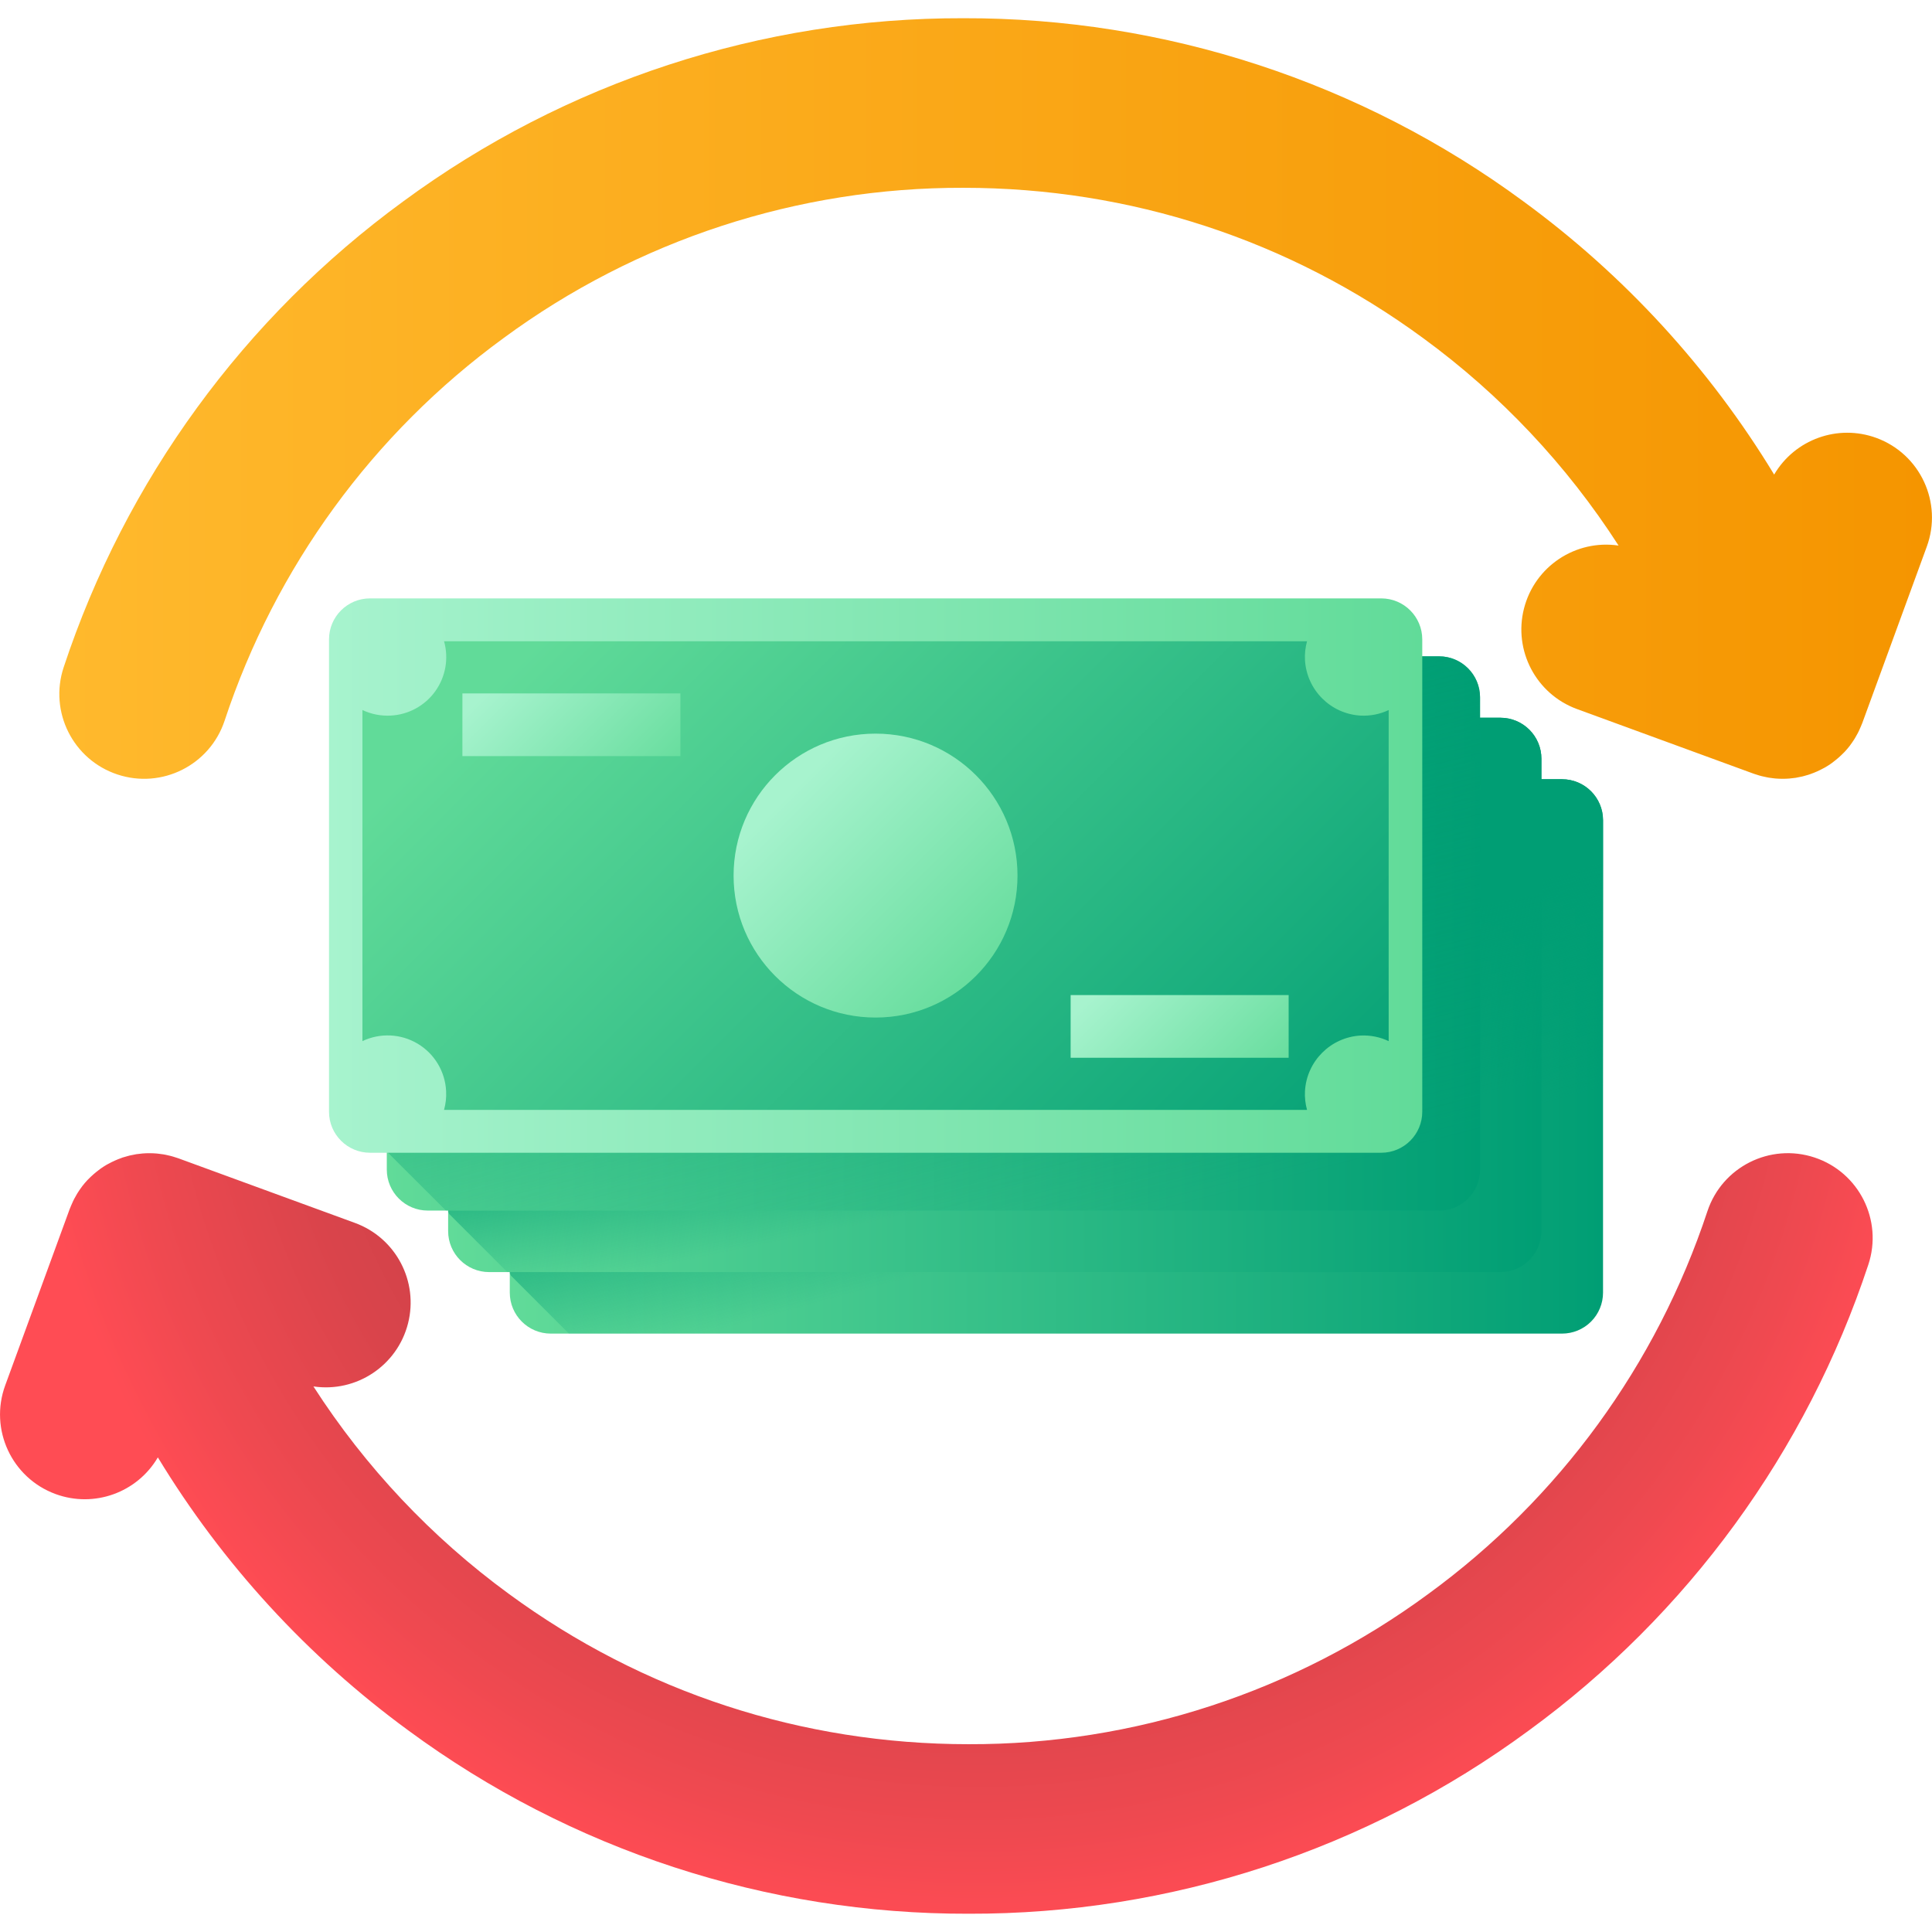
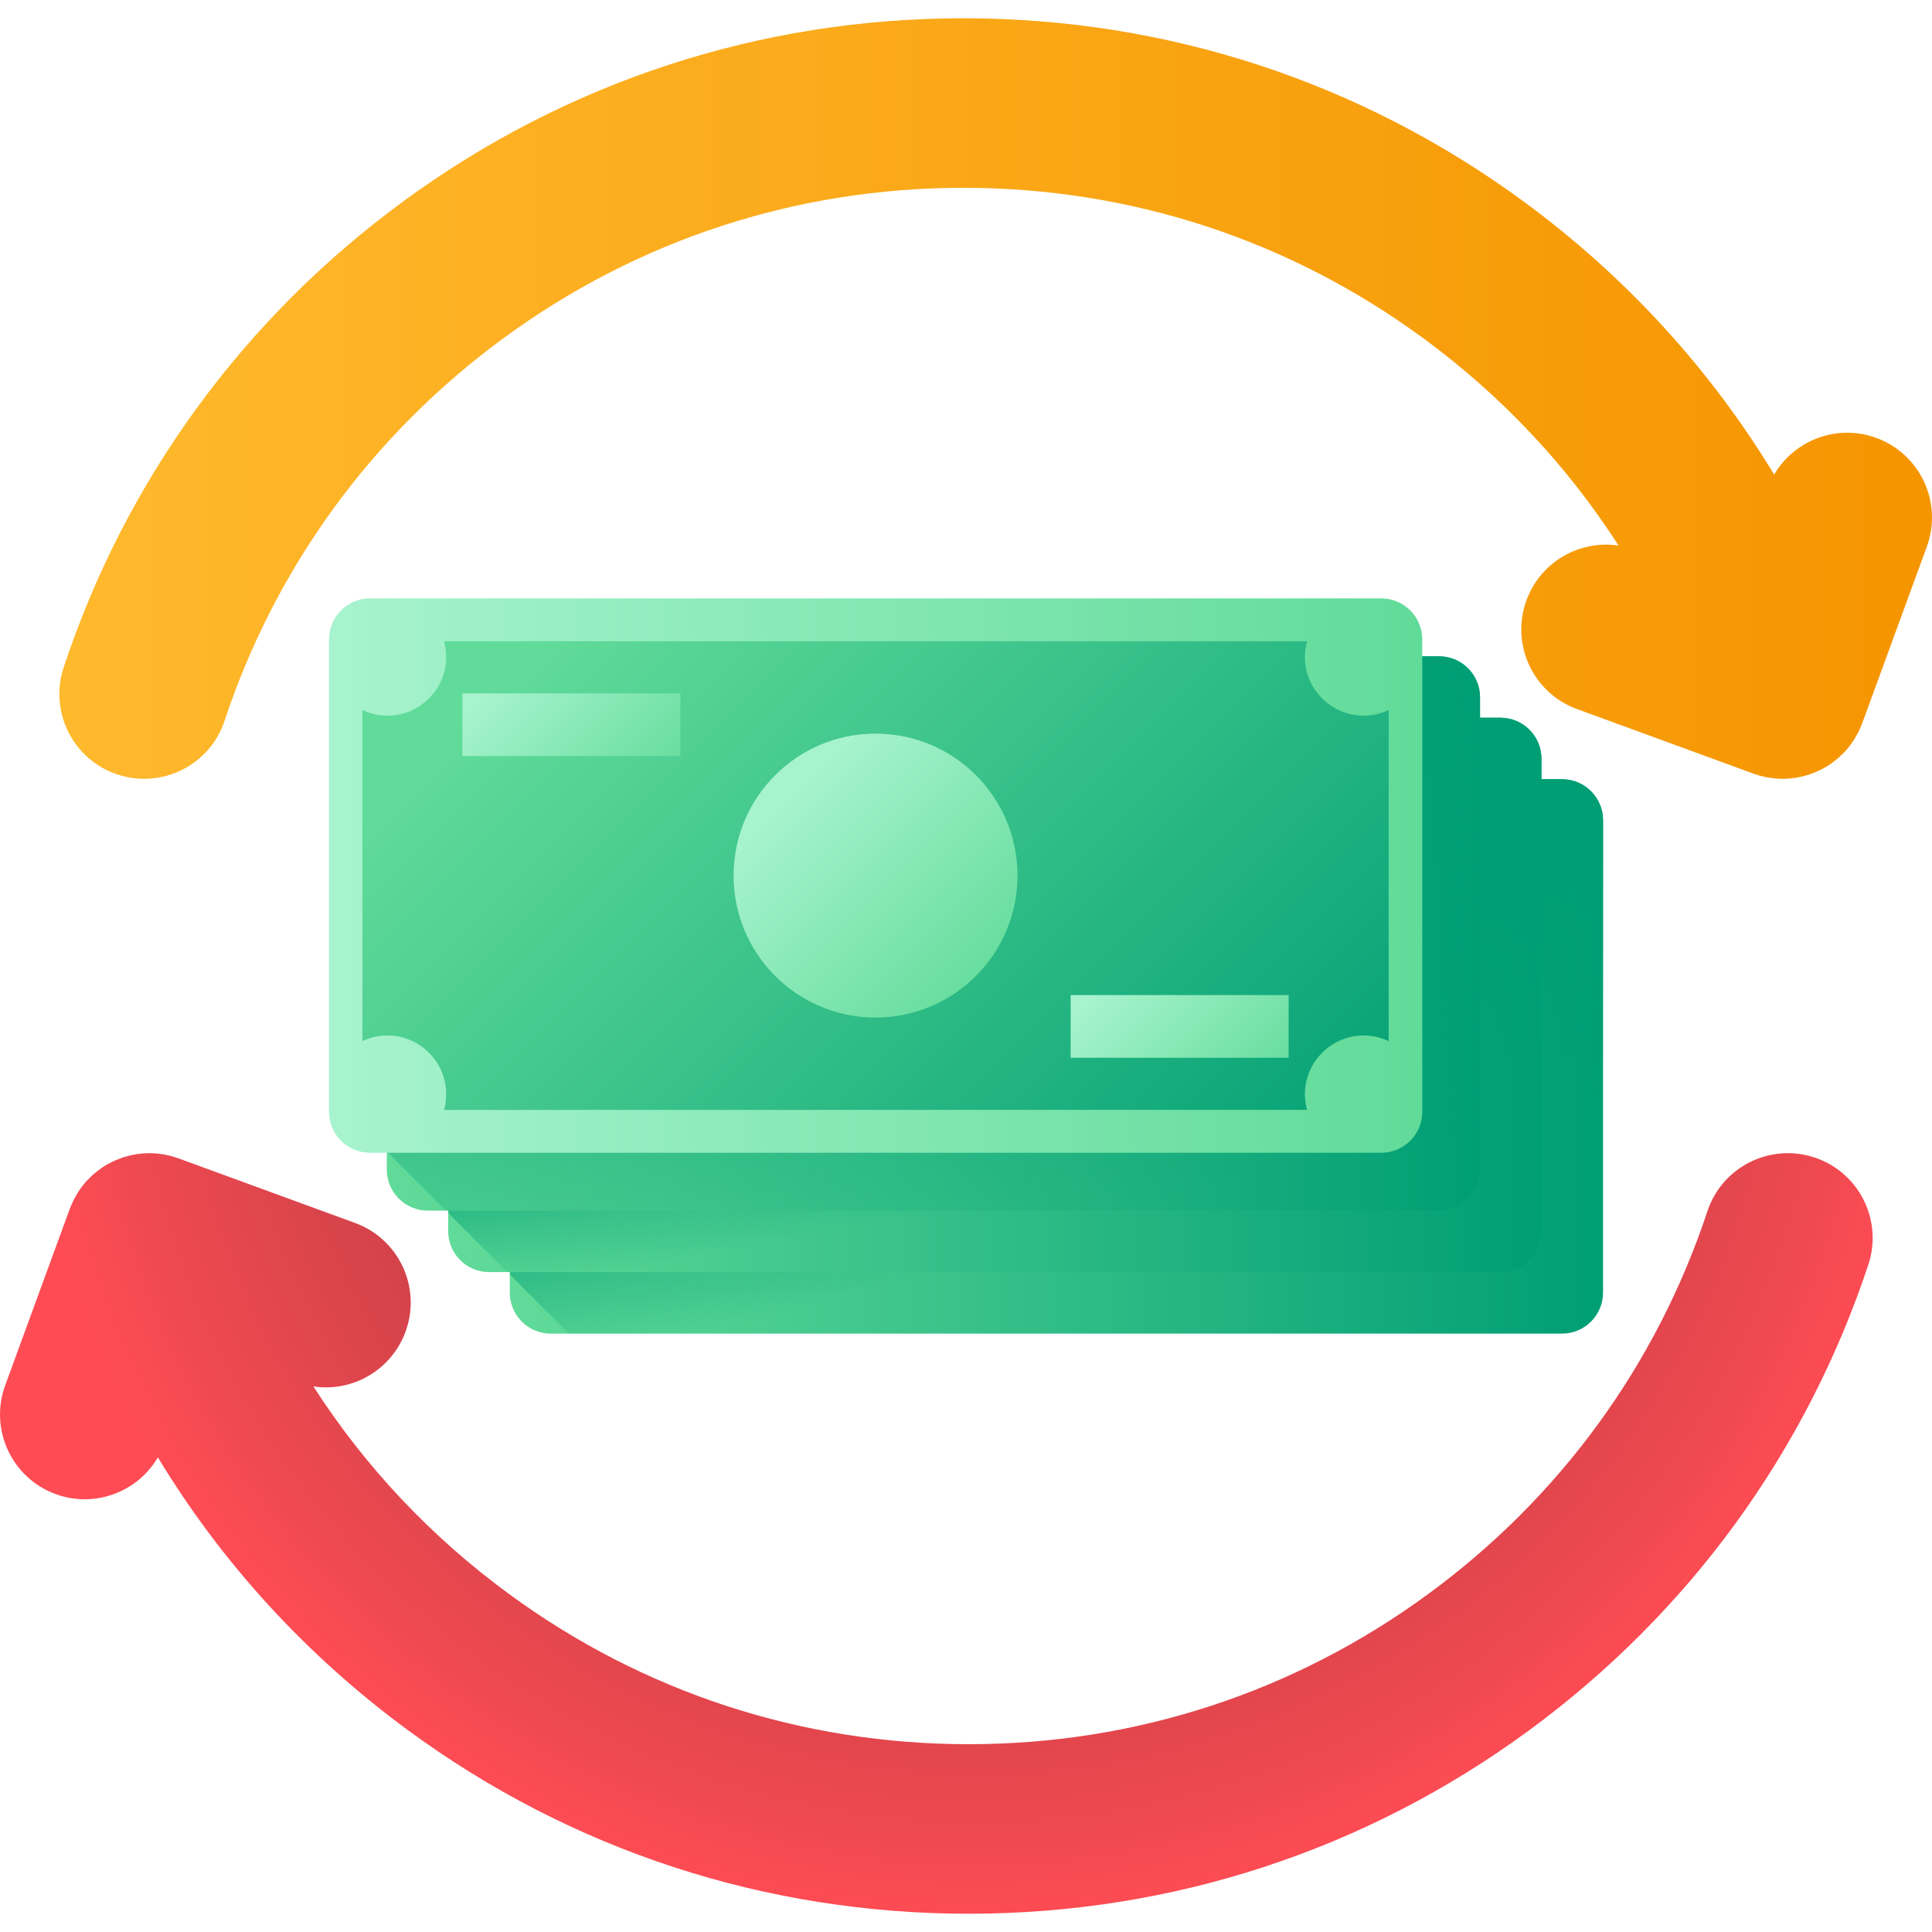
- <svg xmlns="http://www.w3.org/2000/svg" width="44" height="44" fill="none">
-   <path d="M35.575 30.372H12.543a.934.934 0 01-.933-.934V18.68c0-.515.418-.933.934-.933h23.03c.516 0 .934.418.934.933v10.758a.933.933 0 01-.934.934z" fill="url(#paint0_linear_1_163)" />
-   <path d="M11.635 29.05l1.322 1.322h22.617a.934.934 0 00.934-.934V18.68a.934.934 0 00-.934-.934h-23.03a.934.934 0 00-.934.934v10.316l.025.054z" fill="url(#paint1_linear_1_163)" />
-   <path d="M34.172 28.971H11.14a.934.934 0 01-.934-.933V17.28c0-.516.418-.934.934-.934h23.03c.516 0 .934.418.934.934v10.758a.934.934 0 01-.933.933z" fill="url(#paint2_linear_1_163)" />
-   <path d="M10.232 27.65l1.322 1.321h22.617a.934.934 0 00.934-.933V17.28a.934.934 0 00-.933-.934H11.14a.934.934 0 00-.934.934v10.315l.025.055z" fill="url(#paint3_linear_1_163)" />
-   <path d="M32.774 27.57H9.743a.934.934 0 01-.934-.933V15.88c0-.515.418-.933.934-.933h23.03c.516 0 .934.418.934.933v10.758a.934.934 0 01-.933.934z" fill="url(#paint4_linear_1_163)" />
-   <path d="M8.834 26.25l1.322 1.32h22.618a.934.934 0 00.933-.933V15.88a.934.934 0 00-.933-.933H9.743a.934.934 0 00-.934.933v10.316l.025.054z" fill="url(#paint5_linear_1_163)" />
-   <path d="M31.457 26.253H8.427a.934.934 0 01-.934-.933V14.562c0-.516.418-.934.933-.934h23.031c.516 0 .934.418.934.934V25.32a.934.934 0 01-.934.933z" fill="url(#paint6_linear_1_163)" />
-   <path d="M30.983 16.297a1.345 1.345 0 01-1.263-1.264 1.35 1.35 0 01.047-.429H10.113a1.333 1.333 0 01-1.216 1.693 1.333 1.333 0 01-.643-.127v7.541a1.333 1.333 0 011.906 1.138c.008.149-.01.293-.047.428h19.654a1.333 1.333 0 01-.047-.428 1.345 1.345 0 011.262-1.265c.231-.012.45.035.644.127v-7.54a1.332 1.332 0 01-.643.126z" fill="url(#paint7_linear_1_163)" />
-   <path d="M19.94 23.174a3.233 3.233 0 100-6.466 3.233 3.233 0 000 6.466z" fill="url(#paint8_linear_1_163)" />
-   <path d="M15.496 15.792h-4.965v1.428h4.965v-1.428z" fill="url(#paint9_linear_1_163)" />
-   <path d="M29.348 22.662h-4.965v1.428h4.965v-1.428z" fill="url(#paint10_linear_1_163)" />
-   <path d="M42.732 9.973a1.93 1.93 0 00-2.327.835 21.573 21.573 0 00-5.708-6.22A21.42 21.42 0 0021.94.415 21.42 21.42 0 009.183 4.587a21.491 21.491 0 00-7.733 10.61 1.93 1.93 0 003.665 1.217A17.65 17.65 0 0111.468 7.7 17.583 17.583 0 0121.94 4.277c3.799 0 7.42 1.184 10.472 3.424a17.744 17.744 0 014.45 4.724 1.931 1.931 0 00-.948 3.723l4.02 1.471.03.01.101.032.055.015c.035.009.07.016.105.023l.054.011c.037.006.075.01.113.015l.046.005a1.956 1.956 0 00.309.001c.012 0 .023-.003.035-.004.039-.003.077-.007.114-.013l.044-.009.105-.021.048-.013.098-.028.014-.005.029-.01a1.941 1.941 0 00.297-.133l.038-.02c.047-.027.092-.057.137-.088l.05-.038a2.066 2.066 0 00.229-.201c.008-.01.018-.017.026-.026.04-.043.078-.088.114-.134l.007-.01c.032-.043.062-.086.091-.131l.023-.037c.022-.037.043-.074.063-.112l.024-.048c.017-.036.034-.073.049-.11l.021-.052.008-.018 1.47-4.02a1.931 1.931 0 00-1.149-2.477z" fill="url(#paint11_linear_1_163)" />
-   <path d="M1.268 34.027a1.93 1.93 0 002.327-.836 21.573 21.573 0 005.708 6.221 21.42 21.42 0 0012.757 4.172 21.41 21.41 0 0012.756-4.172 21.491 21.491 0 007.734-10.61 1.93 1.93 0 10-3.665-1.216 17.65 17.65 0 01-6.353 8.713 17.583 17.583 0 01-10.472 3.424c-3.799 0-7.42-1.184-10.472-3.424a17.745 17.745 0 01-4.45-4.724 1.931 1.931 0 00.948-3.723l-4.02-1.471-.03-.01a1.919 1.919 0 00-.101-.032l-.055-.015a2.062 2.062 0 00-.105-.024l-.054-.01a2.012 2.012 0 00-.113-.015l-.046-.005a1.954 1.954 0 00-.309-.001c-.012 0-.023.003-.035.004a1.88 1.88 0 00-.114.013l-.044.009-.105.021-.048.013a2.012 2.012 0 00-.098.028l-.015.004-.028.011a2.022 2.022 0 00-.297.133l-.038.02a1.918 1.918 0 00-.137.088l-.05.038a1.998 1.998 0 00-.229.201c-.008.01-.018.017-.026.026a1.93 1.93 0 00-.114.134l-.007.01a1.939 1.939 0 00-.091.131l-.023.037a1.957 1.957 0 00-.063.112l-.024.048a1.97 1.97 0 00-.049.11l-.021.052-.008.018-1.47 4.02a1.93 1.93 0 001.149 2.477z" fill="url(#paint12_radial_1_163)" />
+ <svg xmlns="http://www.w3.org/2000/svg" width="44" height="44" viewBox="0 0 44 44" fill="none">
+   <path d="M35.575 30.372H12.543C12.028 30.372 11.61 29.954 11.61 29.438V18.68C11.61 18.165 12.028 17.747 12.543 17.747H35.575C36.09 17.747 36.508 18.165 36.508 18.68V29.438C36.508 29.954 36.09 30.372 35.575 30.372Z" fill="url(#paint0_linear_1_163)" />
+   <path d="M11.635 29.05L12.957 30.372H35.575C36.09 30.372 36.508 29.954 36.508 29.438V18.68C36.508 18.165 36.09 17.746 35.575 17.746H12.543C12.028 17.746 11.61 18.164 11.61 18.68V28.996L11.635 29.05Z" fill="url(#paint1_linear_1_163)" />
+   <path d="M34.172 28.971H11.141C10.625 28.971 10.207 28.553 10.207 28.038V17.28C10.207 16.764 10.625 16.346 11.141 16.346H34.172C34.687 16.346 35.105 16.764 35.105 17.28V28.038C35.105 28.553 34.687 28.971 34.172 28.971Z" fill="url(#paint2_linear_1_163)" />
+   <path d="M10.232 27.65L11.554 28.971H34.172C34.687 28.971 35.105 28.553 35.105 28.038V17.28C35.105 16.764 34.687 16.346 34.172 16.346H11.141C10.625 16.346 10.207 16.764 10.207 17.28V27.595L10.232 27.65Z" fill="url(#paint3_linear_1_163)" />
+   <path d="M32.774 27.571H9.743C9.227 27.571 8.809 27.153 8.809 26.637V15.879C8.809 15.364 9.227 14.946 9.743 14.946H32.774C33.289 14.946 33.707 15.364 33.707 15.879V26.637C33.707 27.153 33.289 27.571 32.774 27.571Z" fill="url(#paint4_linear_1_163)" />
+   <path d="M8.834 26.249L10.156 27.571H32.774C33.289 27.571 33.707 27.153 33.707 26.637V15.879C33.707 15.364 33.289 14.946 32.774 14.946H9.743C9.227 14.946 8.809 15.364 8.809 15.879V26.195L8.834 26.249Z" fill="url(#paint5_linear_1_163)" />
+   <path d="M31.457 26.253H8.426C7.911 26.253 7.493 25.835 7.493 25.32V14.562C7.493 14.046 7.911 13.628 8.426 13.628H31.457C31.973 13.628 32.391 14.046 32.391 14.562V25.32C32.391 25.835 31.973 26.253 31.457 26.253Z" fill="url(#paint6_linear_1_163)" />
+   <path d="M30.983 16.297C30.307 16.262 29.755 15.709 29.72 15.033C29.712 14.884 29.73 14.74 29.767 14.604H10.113C10.15 14.74 10.168 14.884 10.16 15.033C10.125 15.709 9.573 16.262 8.897 16.297C8.666 16.309 8.447 16.262 8.254 16.17V23.711C8.448 23.619 8.667 23.572 8.898 23.584C9.573 23.619 10.125 24.173 10.16 24.849C10.168 24.998 10.15 25.142 10.113 25.277H29.767C29.73 25.142 29.712 24.998 29.72 24.849C29.755 24.173 30.307 23.619 30.982 23.584C31.213 23.572 31.433 23.619 31.626 23.711V16.17C31.433 16.262 31.214 16.309 30.983 16.297Z" fill="url(#paint7_linear_1_163)" />
+   <path d="M19.94 23.174C21.726 23.174 23.173 21.726 23.173 19.941C23.173 18.155 21.726 16.708 19.94 16.708C18.154 16.708 16.707 18.155 16.707 19.941C16.707 21.726 18.154 23.174 19.94 23.174Z" fill="url(#paint8_linear_1_163)" />
+   <path d="M15.496 15.792H10.531V17.22H15.496V15.792Z" fill="url(#paint9_linear_1_163)" />
+   <path d="M29.348 22.662H24.383V24.09H29.348V22.662Z" fill="url(#paint10_linear_1_163)" />
+   <path d="M42.732 9.973C41.842 9.647 40.868 10.019 40.405 10.808C38.945 8.399 37.018 6.291 34.697 4.587C30.977 1.858 26.566 0.416 21.94 0.416C17.314 0.416 12.903 1.858 9.183 4.587C5.54 7.26 2.866 10.93 1.45 15.198C1.115 16.21 1.663 17.303 2.675 17.638C3.687 17.974 4.78 17.426 5.115 16.414C6.278 12.91 8.475 9.897 11.468 7.701C14.52 5.461 18.142 4.277 21.94 4.277C25.739 4.277 29.36 5.461 32.412 7.701C34.195 9.009 35.695 10.607 36.862 12.425C35.974 12.291 35.085 12.795 34.764 13.671C34.398 14.673 34.912 15.782 35.914 16.148L39.934 17.619C39.944 17.623 39.953 17.625 39.963 17.628C39.997 17.64 40.031 17.651 40.065 17.661C40.084 17.666 40.102 17.671 40.12 17.676C40.155 17.685 40.19 17.692 40.225 17.699C40.243 17.703 40.261 17.707 40.279 17.71C40.316 17.716 40.354 17.721 40.392 17.725C40.407 17.727 40.423 17.729 40.438 17.73C40.491 17.735 40.544 17.737 40.597 17.737C40.597 17.737 40.597 17.737 40.597 17.737H40.597C40.647 17.737 40.697 17.735 40.747 17.731C40.759 17.73 40.77 17.728 40.782 17.727C40.821 17.724 40.859 17.72 40.896 17.714C40.911 17.711 40.925 17.708 40.94 17.705C40.975 17.699 41.01 17.692 41.045 17.684C41.061 17.68 41.077 17.675 41.093 17.671C41.126 17.662 41.159 17.653 41.191 17.643C41.196 17.641 41.201 17.64 41.206 17.639C41.215 17.635 41.224 17.631 41.233 17.628C41.276 17.613 41.318 17.597 41.359 17.579C41.377 17.571 41.395 17.564 41.412 17.555C41.453 17.537 41.492 17.516 41.531 17.495C41.544 17.488 41.557 17.482 41.569 17.475C41.616 17.448 41.661 17.418 41.706 17.387C41.723 17.374 41.74 17.361 41.757 17.349C41.786 17.326 41.816 17.303 41.844 17.279C41.86 17.266 41.875 17.253 41.891 17.239C41.923 17.21 41.955 17.179 41.985 17.148C41.993 17.139 42.003 17.131 42.011 17.122C42.051 17.079 42.089 17.034 42.125 16.988C42.127 16.984 42.129 16.981 42.132 16.978C42.164 16.936 42.194 16.892 42.223 16.847C42.231 16.834 42.238 16.822 42.245 16.81C42.268 16.773 42.289 16.736 42.309 16.698C42.317 16.682 42.325 16.666 42.333 16.65C42.35 16.614 42.367 16.577 42.382 16.54C42.389 16.522 42.397 16.505 42.403 16.488C42.406 16.482 42.408 16.476 42.411 16.47L43.882 12.45C44.248 11.448 43.733 10.339 42.732 9.973Z" fill="url(#paint11_linear_1_163)" />
+   <path d="M1.268 34.027C2.158 34.353 3.132 33.981 3.595 33.191C5.055 35.601 6.982 37.709 9.303 39.413C13.023 42.142 17.434 43.584 22.06 43.584C26.686 43.584 31.097 42.142 34.816 39.413C38.459 36.739 41.133 33.07 42.55 28.802C42.886 27.79 42.337 26.697 41.325 26.361C40.313 26.026 39.22 26.574 38.885 27.586C37.722 31.09 35.525 34.103 32.532 36.299C29.48 38.539 25.858 39.723 22.06 39.723C18.261 39.723 14.64 38.539 11.588 36.299C9.805 34.991 8.305 33.393 7.138 31.575C8.026 31.709 8.915 31.205 9.236 30.328C9.602 29.327 9.088 28.218 8.086 27.852L4.066 26.381C4.056 26.377 4.047 26.375 4.037 26.372C4.003 26.36 3.969 26.349 3.935 26.339C3.916 26.334 3.898 26.329 3.88 26.324C3.845 26.315 3.81 26.308 3.775 26.3C3.757 26.297 3.739 26.293 3.721 26.29C3.684 26.284 3.646 26.279 3.608 26.275C3.593 26.273 3.577 26.271 3.562 26.27C3.509 26.265 3.456 26.263 3.403 26.263C3.403 26.263 3.403 26.263 3.403 26.263H3.403C3.353 26.263 3.303 26.265 3.253 26.269C3.241 26.27 3.23 26.272 3.218 26.273C3.179 26.276 3.141 26.28 3.104 26.286C3.089 26.289 3.075 26.292 3.06 26.295C3.025 26.301 2.99 26.308 2.955 26.316C2.939 26.32 2.923 26.325 2.907 26.329C2.874 26.338 2.841 26.347 2.809 26.357C2.804 26.359 2.799 26.36 2.794 26.361C2.785 26.365 2.776 26.369 2.766 26.372C2.724 26.387 2.682 26.403 2.64 26.421C2.623 26.429 2.605 26.436 2.588 26.444C2.547 26.463 2.508 26.484 2.469 26.505C2.456 26.512 2.443 26.518 2.431 26.525C2.384 26.552 2.339 26.582 2.294 26.613C2.277 26.625 2.26 26.639 2.243 26.651C2.213 26.674 2.184 26.697 2.156 26.721C2.14 26.734 2.125 26.747 2.109 26.761C2.077 26.79 2.045 26.821 2.015 26.852C2.007 26.861 1.997 26.869 1.989 26.878C1.949 26.921 1.911 26.966 1.875 27.012C1.873 27.016 1.871 27.019 1.868 27.022C1.836 27.064 1.806 27.108 1.777 27.153C1.769 27.166 1.762 27.178 1.754 27.19C1.732 27.227 1.711 27.264 1.691 27.302C1.683 27.318 1.675 27.334 1.667 27.35C1.65 27.386 1.633 27.423 1.618 27.46C1.611 27.478 1.603 27.495 1.597 27.512C1.594 27.518 1.592 27.524 1.589 27.53L0.118 31.551C-0.248 32.552 0.266 33.661 1.268 34.027Z" fill="url(#paint12_radial_1_163)" />
  <defs>
    <linearGradient id="paint0_linear_1_163" x1="11.61" y1="24.059" x2="36.507" y2="24.059" gradientUnits="userSpaceOnUse">
      <stop stop-color="#61DB99" />
      <stop offset="1" stop-color="#009E74" />
    </linearGradient>
    <linearGradient id="paint1_linear_1_163" x1="25.184" y1="27.865" x2="23.878" y2="23.118" gradientUnits="userSpaceOnUse">
      <stop stop-color="#009E74" stop-opacity="0" />
      <stop offset="1" stop-color="#009E74" />
    </linearGradient>
    <linearGradient id="paint2_linear_1_163" x1="10.207" y1="22.659" x2="35.105" y2="22.659" gradientUnits="userSpaceOnUse">
      <stop stop-color="#61DB99" />
      <stop offset="1" stop-color="#009E74" />
    </linearGradient>
    <linearGradient id="paint3_linear_1_163" x1="23.626" y1="27.038" x2="22.765" y2="22.914" gradientUnits="userSpaceOnUse">
      <stop stop-color="#009E74" stop-opacity="0" />
      <stop offset="1" stop-color="#009E74" />
    </linearGradient>
    <linearGradient id="paint4_linear_1_163" x1="8.809" y1="21.259" x2="33.707" y2="21.259" gradientUnits="userSpaceOnUse">
      <stop stop-color="#61DB99" />
      <stop offset="1" stop-color="#009E74" />
    </linearGradient>
    <linearGradient id="paint5_linear_1_163" x1="23.131" y1="28.398" x2="19.127" y2="12.543" gradientUnits="userSpaceOnUse">
      <stop stop-color="#009E74" stop-opacity="0" />
      <stop offset="1" stop-color="#009E74" />
    </linearGradient>
    <linearGradient id="paint6_linear_1_163" x1="7.492" y1="19.941" x2="32.39" y2="19.941" gradientUnits="userSpaceOnUse">
      <stop stop-color="#A7F3CE" />
      <stop offset="1" stop-color="#61DB99" />
    </linearGradient>
    <linearGradient id="paint7_linear_1_163" x1="13.436" y1="13.438" x2="29.279" y2="29.281" gradientUnits="userSpaceOnUse">
      <stop stop-color="#61DB99" />
      <stop offset="1" stop-color="#009E74" />
    </linearGradient>
    <linearGradient id="paint8_linear_1_163" x1="18.016" y1="18.017" x2="22.703" y2="22.704" gradientUnits="userSpaceOnUse">
      <stop stop-color="#A7F3CE" />
      <stop offset="1" stop-color="#61DB99" />
    </linearGradient>
    <linearGradient id="paint9_linear_1_163" x1="11.669" y1="15.162" x2="14.945" y2="18.438" gradientUnits="userSpaceOnUse">
      <stop stop-color="#A7F3CE" />
      <stop offset="1" stop-color="#61DB99" />
    </linearGradient>
    <linearGradient id="paint10_linear_1_163" x1="25.52" y1="22.031" x2="28.796" y2="25.308" gradientUnits="userSpaceOnUse">
      <stop stop-color="#A7F3CE" />
      <stop offset="1" stop-color="#61DB99" />
    </linearGradient>
    <linearGradient id="paint11_linear_1_163" x1="1.352" y1="9.077" x2="43.999" y2="9.077" gradientUnits="userSpaceOnUse">
      <stop stop-color="#FFB92D" />
      <stop offset="1" stop-color="#F59500" />
    </linearGradient>
-     <radialGradient id="paint12_radial_1_163" cx="0" cy="0" r="1" gradientUnits="userSpaceOnUse" gradientTransform="matrix(-21.8589 0 0 -21.8588 22.284 22.138)">
+     <radialGradient id="paint12_radial_1_163" cx="0" cy="0" r="1" gradientUnits="userSpaceOnUse" gradientTransform="translate(22.2838 22.1382) rotate(180) scale(21.8589 21.8588)">
      <stop stop-color="#BE3F45" />
-       <stop offset=".317" stop-color="#C14046" />
-       <stop offset=".538" stop-color="#CA4148" />
-       <stop offset=".729" stop-color="#D9444B" />
-       <stop offset=".902" stop-color="#EF4950" />
+       <stop offset="0.317" stop-color="#C14046" />
+       <stop offset="0.538" stop-color="#CA4148" />
+       <stop offset="0.729" stop-color="#D9444B" />
+       <stop offset="0.902" stop-color="#EF4950" />
      <stop offset="1" stop-color="#FF4C54" />
    </radialGradient>
  </defs>
</svg>
